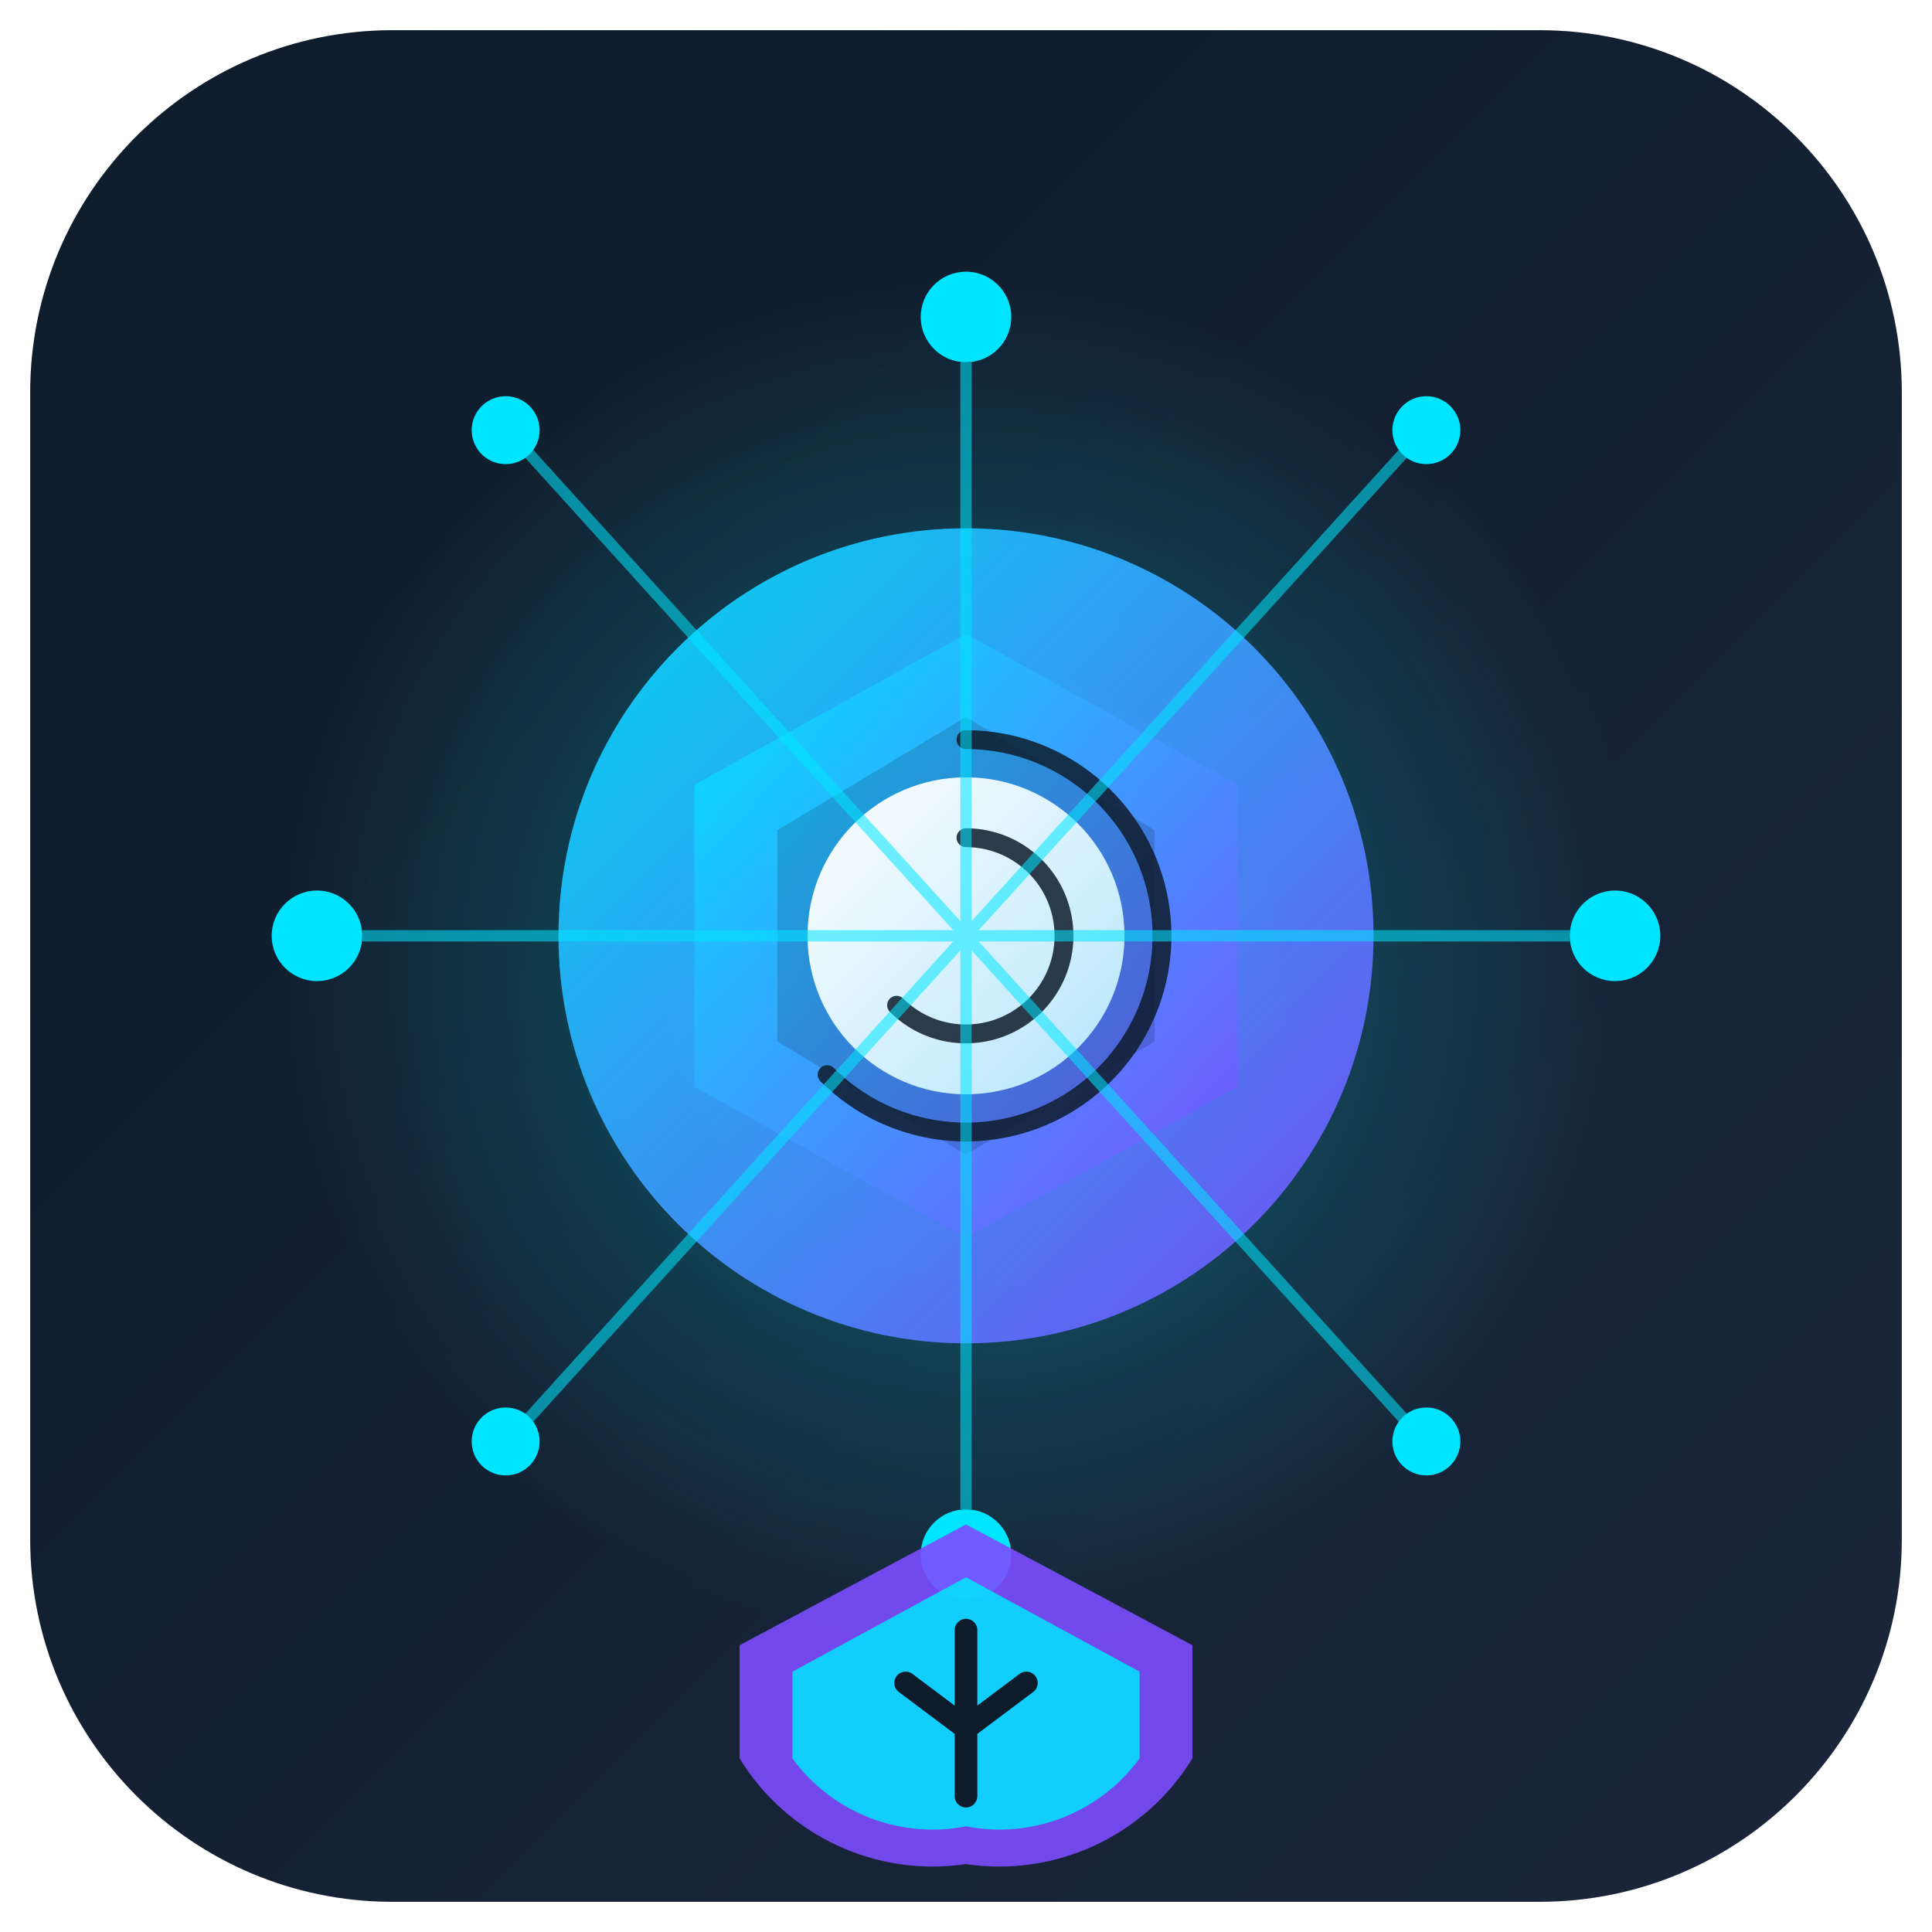
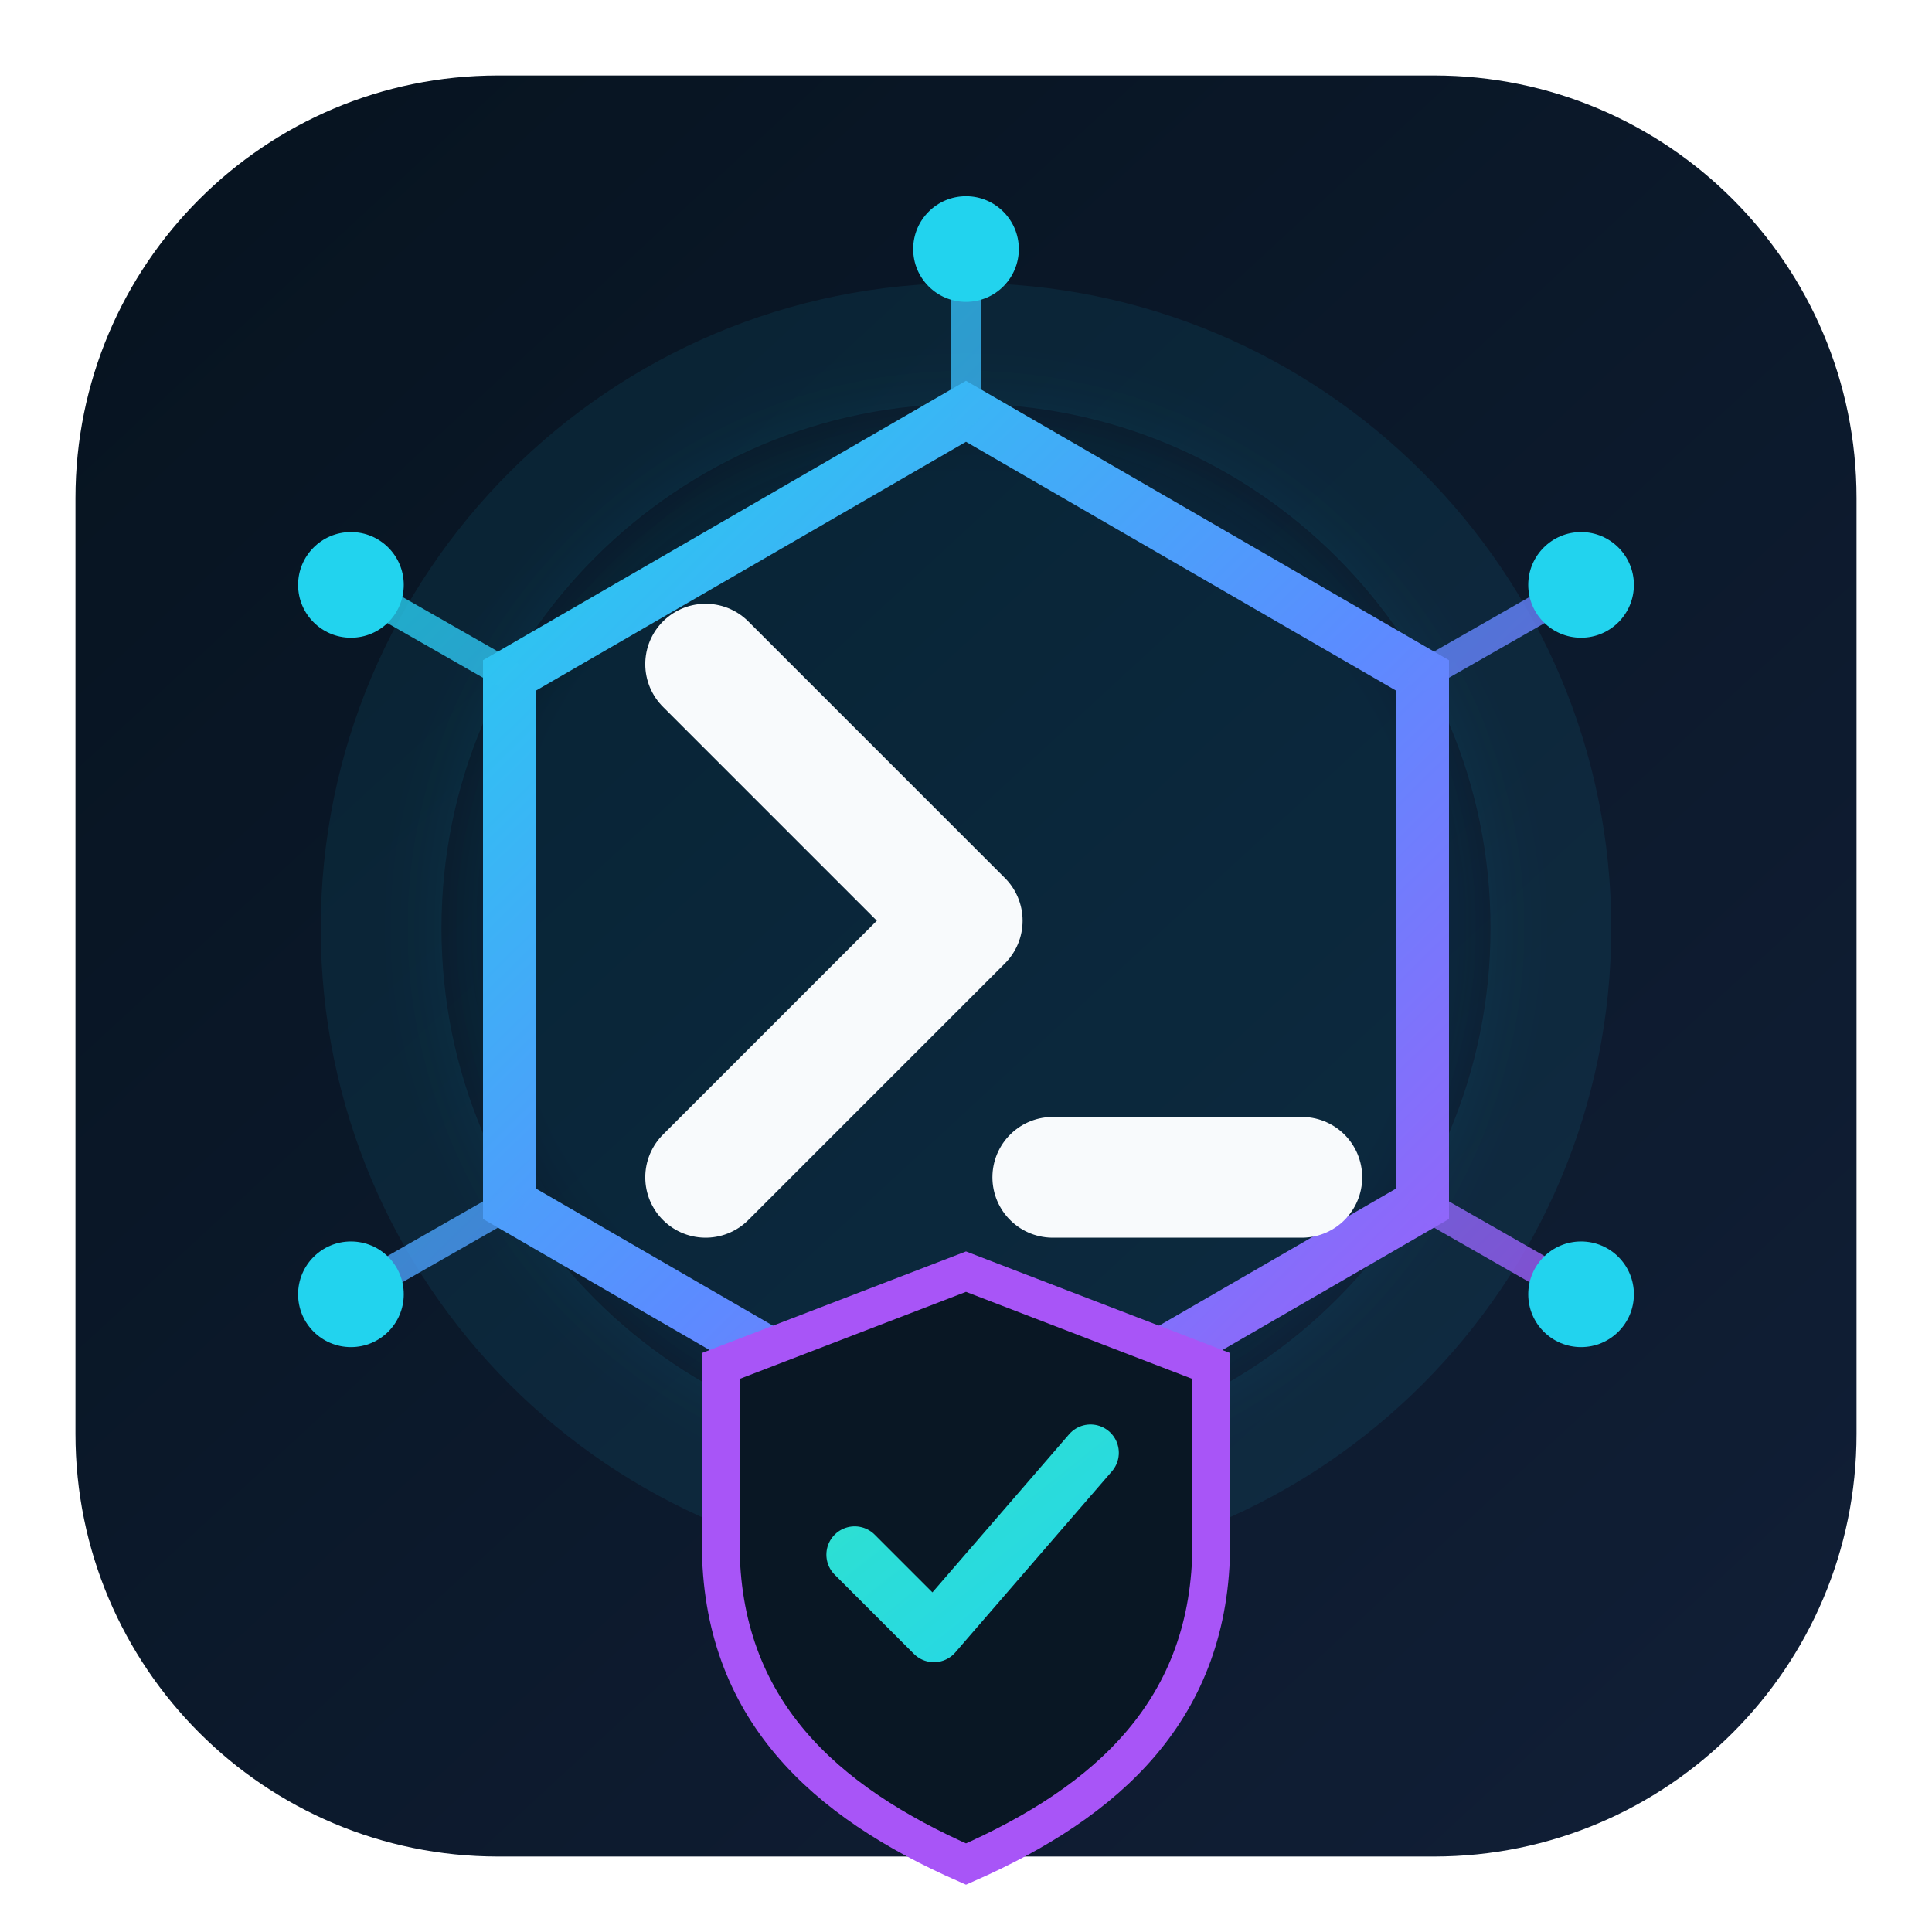
- <svg xmlns="http://www.w3.org/2000/svg" width="512" height="512" viewBox="0 0 512 512">
+ <svg xmlns="http://www.w3.org/2000/svg" width="1024" height="1024" viewBox="0 0 1024 1024" role="img" aria-labelledby="title desc">
  <defs>
-     <linearGradient id="bg" x1="0%" y1="0%" x2="100%" y2="100%">
-       <stop offset="0%" stop-color="#0d1b2a" />
-       <stop offset="100%" stop-color="#1b263b" />
+     <linearGradient id="surface" x1="128" y1="96" x2="896" y2="928" gradientUnits="userSpaceOnUse">
+       <stop stop-color="#071421" />
+       <stop offset="1" stop-color="#101E35" />
    </linearGradient>
-     <linearGradient id="head" x1="0%" y1="0%" x2="100%" y2="100%">
-       <stop offset="0%" stop-color="#00e5ff" />
-       <stop offset="100%" stop-color="#7c4dff" />
+     <linearGradient id="signal" x1="245" y1="240" x2="787" y2="792" gradientUnits="userSpaceOnUse">
+       <stop stop-color="#22D3EE" />
+       <stop offset="0.52" stop-color="#5B8CFF" />
+       <stop offset="1" stop-color="#A855F7" />
    </linearGradient>
-     <linearGradient id="core" x1="0%" y1="0%" x2="100%" y2="100%">
-       <stop offset="0%" stop-color="#ffffff" />
-       <stop offset="100%" stop-color="#b3e5fc" />
+     <linearGradient id="shield" x1="430" y1="681" x2="604" y2="900" gradientUnits="userSpaceOnUse">
+       <stop stop-color="#34E7C2" />
+       <stop offset="1" stop-color="#22D3EE" />
    </linearGradient>
-     <radialGradient id="glow" cx="50%" cy="50%" r="50%">
-       <stop offset="0%" stop-color="#00e5ff" stop-opacity="0.35" />
-       <stop offset="100%" stop-color="#00e5ff" stop-opacity="0" />
-     </radialGradient>
+     <filter id="glow" x="-40%" y="-40%" width="180%" height="180%">
+       <feGaussianBlur stdDeviation="18" />
+     </filter>
  </defs>
-   <rect x="8" y="8" width="496" height="496" rx="96" fill="url(#bg)" />
-   <circle cx="256" cy="256" r="180" fill="url(#glow)" />
+   <rect x="40" y="40" width="944" height="944" rx="224" fill="url(#surface)" />
+   <circle cx="512" cy="492" r="310" fill="none" stroke="#22D3EE" stroke-opacity=".08" stroke-width="64" />
+   <circle cx="512" cy="492" r="276" fill="#22D3EE" fill-opacity=".08" filter="url(#glow)" />
+   <g fill="none" stroke="url(#signal)" stroke-linecap="round">
+     <path d="M512 218 754 358 754 638 512 778 270 638 270 358Z" stroke-width="28" />
+     <path d="M512 218V138M754 358l70-40M754 638l70 40M270 358l-70-40M270 638l-70 40" stroke-width="16" stroke-opacity=".8" />
+   </g>
+   <g fill="#22D3EE">
+     <circle cx="512" cy="132" r="28" />
+     <circle cx="838" cy="310" r="28" />
+     <circle cx="838" cy="686" r="28" />
+     <circle cx="186" cy="310" r="28" />
+     <circle cx="186" cy="686" r="28" />
+   </g>
+   <path d="M374 352 510 488 374 624" fill="none" stroke="#F8FAFC" stroke-width="64" stroke-linecap="round" stroke-linejoin="round" />
+   <path d="M558 624h132" fill="none" stroke="#F8FAFC" stroke-width="64" stroke-linecap="round" />
  <g>
-     <circle cx="256" cy="248" r="108" fill="url(#head)" opacity="0.92" />
-     <path d="M256 168 L328 208 L328 288 L256 328 L184 288 L184 208 Z" fill="url(#head)" />
-     <path d="M256 190 L306 220 L306 276 L256 306 L206 276 L206 220 Z" fill="#0d1b2a" opacity="0.18" />
-     <circle cx="256" cy="248" r="42" fill="url(#core)" />
-     <path d="M256 222 a26 26 0 1 1 -18.4 44.4 M256 196 a52 52 0 1 1 -36.8 88.8" fill="none" stroke="#0d1b2a" stroke-width="5" stroke-linecap="round" opacity="0.85" />
-   </g>
-   <g fill="#00e5ff">
-     <circle cx="256" cy="84" r="12" />
-     <circle cx="428" cy="248" r="12" />
-     <circle cx="256" cy="412" r="12" />
-     <circle cx="84" cy="248" r="12" />
-     <circle cx="378" cy="114" r="9" />
-     <circle cx="378" cy="382" r="9" />
-     <circle cx="134" cy="114" r="9" />
-     <circle cx="134" cy="382" r="9" />
-   </g>
-   <g stroke="#00e5ff" stroke-width="3" opacity="0.55">
-     <line x1="256" y1="248" x2="256" y2="96" />
-     <line x1="256" y1="248" x2="416" y2="248" />
-     <line x1="256" y1="248" x2="256" y2="400" />
-     <line x1="256" y1="248" x2="96" y2="248" />
-     <line x1="256" y1="248" x2="372" y2="120" />
-     <line x1="256" y1="248" x2="372" y2="376" />
-     <line x1="256" y1="248" x2="140" y2="120" />
-     <line x1="256" y1="248" x2="140" y2="376" />
-   </g>
-   <g>
-     <path d="M256 404 L196 436 L196 466 A60 60 0 0 0 256 494 A60 60 0 0 0 316 466 L316 436 Z" fill="#7c4dff" opacity="0.9" />
-     <path d="M256 418 L210 443 L210 466 A46 46 0 0 0 256 484 A46 46 0 0 0 302 466 L302 443 Z" fill="#00e5ff" opacity="0.85" />
-     <path d="M256 432 v44 M240 446 l16 12 l16 -12" stroke="#0d1b2a" stroke-width="6" stroke-linecap="round" stroke-linejoin="round" fill="none" />
+     <path d="M512 674 642 724v94c0 88-55 137-130 170-75-33-130-82-130-170v-94Z" fill="#091724" stroke="#A855F7" stroke-width="20" />
+     <path d="m453 824 42 42 83-96" fill="none" stroke="url(#shield)" stroke-width="30" stroke-linecap="round" stroke-linejoin="round" />
  </g>
</svg>
